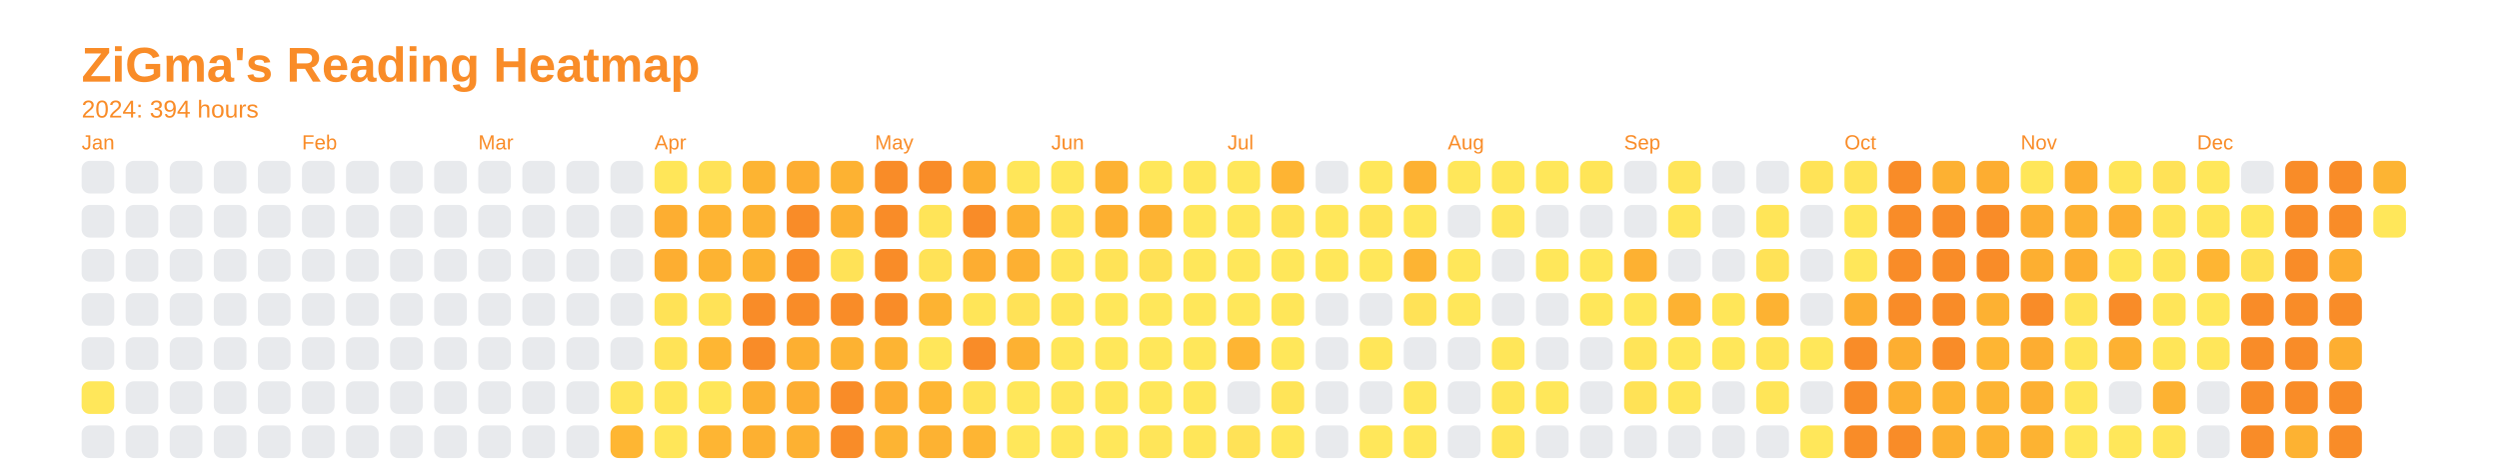
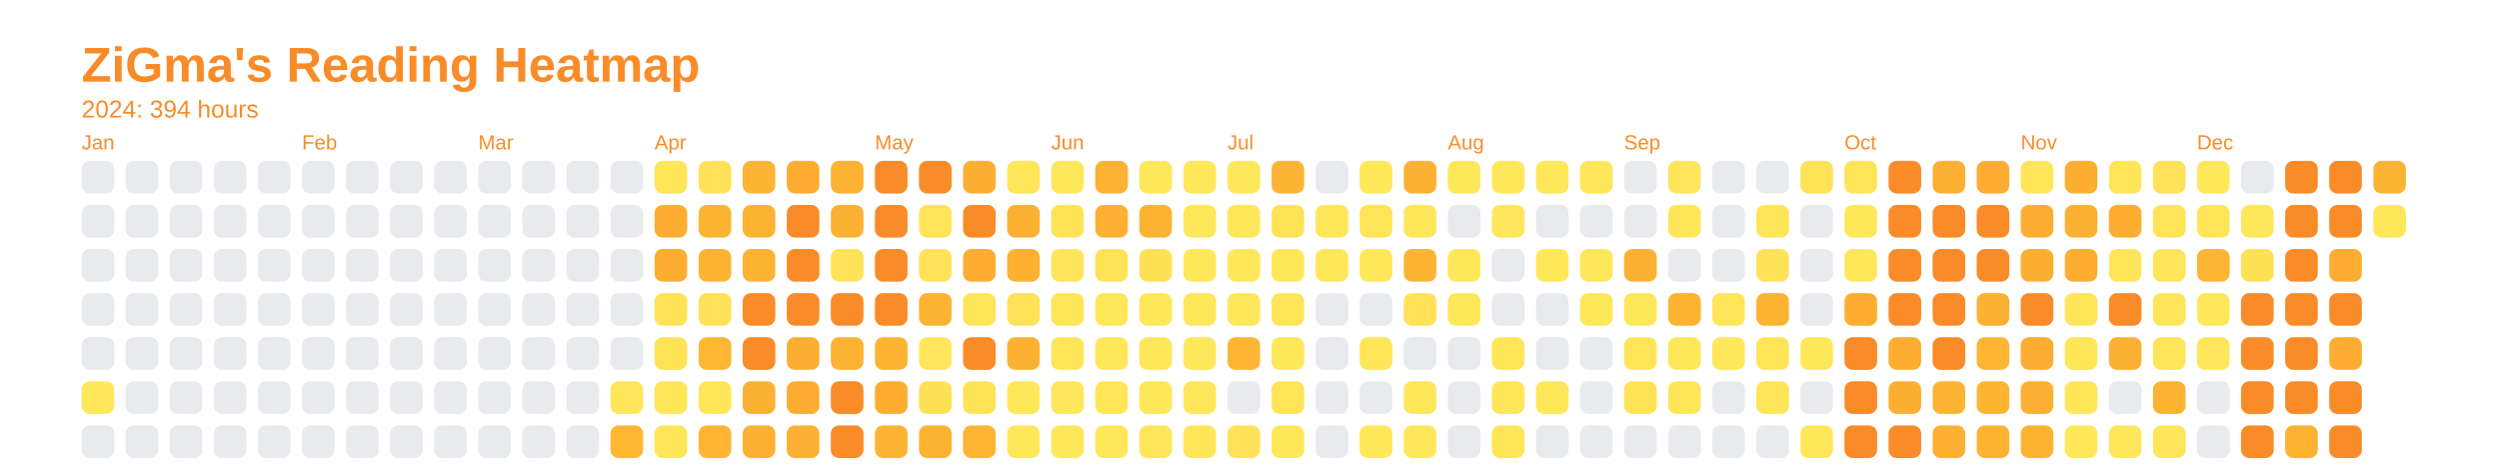
<svg xmlns="http://www.w3.org/2000/svg" baseProfile="full" height="57.5mm" version="1.1" viewBox="0,0,306.2,57.5" width="306.2mm">
  <defs />
  <rect fill="none" height="57.5" width="306.2" x="0" y="0" />
  <text fill="#f98c28" style="font-size:6px; font-family:Arial; font-weight:bold;" x="10" y="10">ZiGma's Reading Heatmap</text>
  <text fill="#f98c28" style="font-size:3px; font-family:Arial;" x="10" y="14.4">2024: 394 hours</text>
  <text fill="#f98c28" style="font-size:2.5px; font-family:Arial" x="10" y="18.3">Jan</text>
  <rect fill="#e8eaed" height="4" rx="1" ry="1" width="4" x="10" y="19.7" />
  <rect fill="#e8eaed" height="4" rx="1" ry="1" width="4" x="10" y="25.1" />
  <rect fill="#e8eaed" height="4" rx="1" ry="1" width="4" x="10" y="30.5" />
  <rect fill="#e8eaed" height="4" rx="1" ry="1" width="4" x="10" y="35.9" />
  <rect fill="#e8eaed" height="4" rx="1" ry="1" width="4" x="10" y="41.3" />
  <rect fill="#ffe75a" height="4" rx="1" ry="1" width="4" x="10" y="46.7" />
  <rect fill="#e8eaed" height="4" rx="1" ry="1" width="4" x="10" y="52.1" />
  <rect fill="#e8eaed" height="4" rx="1" ry="1" width="4" x="15.4" y="19.7" />
  <rect fill="#e8eaed" height="4" rx="1" ry="1" width="4" x="15.4" y="25.1" />
  <rect fill="#e8eaed" height="4" rx="1" ry="1" width="4" x="15.4" y="30.5" />
  <rect fill="#e8eaed" height="4" rx="1" ry="1" width="4" x="15.4" y="35.9" />
  <rect fill="#e8eaed" height="4" rx="1" ry="1" width="4" x="15.4" y="41.3" />
  <rect fill="#e8eaed" height="4" rx="1" ry="1" width="4" x="15.4" y="46.7" />
  <rect fill="#e8eaed" height="4" rx="1" ry="1" width="4" x="15.4" y="52.1" />
  <rect fill="#e8eaed" height="4" rx="1" ry="1" width="4" x="20.8" y="19.7" />
  <rect fill="#e8eaed" height="4" rx="1" ry="1" width="4" x="20.8" y="25.1" />
  <rect fill="#e8eaed" height="4" rx="1" ry="1" width="4" x="20.8" y="30.5" />
  <rect fill="#e8eaed" height="4" rx="1" ry="1" width="4" x="20.8" y="35.9" />
  <rect fill="#e8eaed" height="4" rx="1" ry="1" width="4" x="20.8" y="41.3" />
  <rect fill="#e8eaed" height="4" rx="1" ry="1" width="4" x="20.8" y="46.7" />
  <rect fill="#e8eaed" height="4" rx="1" ry="1" width="4" x="20.8" y="52.1" />
  <rect fill="#e8eaed" height="4" rx="1" ry="1" width="4" x="26.2" y="19.7" />
  <rect fill="#e8eaed" height="4" rx="1" ry="1" width="4" x="26.2" y="25.1" />
  <rect fill="#e8eaed" height="4" rx="1" ry="1" width="4" x="26.2" y="30.5" />
  <rect fill="#e8eaed" height="4" rx="1" ry="1" width="4" x="26.2" y="35.9" />
  <rect fill="#e8eaed" height="4" rx="1" ry="1" width="4" x="26.2" y="41.3" />
  <rect fill="#e8eaed" height="4" rx="1" ry="1" width="4" x="26.2" y="46.7" />
  <rect fill="#e8eaed" height="4" rx="1" ry="1" width="4" x="26.2" y="52.1" />
  <rect fill="#e8eaed" height="4" rx="1" ry="1" width="4" x="31.6" y="19.7" />
  <rect fill="#e8eaed" height="4" rx="1" ry="1" width="4" x="31.6" y="25.1" />
  <rect fill="#e8eaed" height="4" rx="1" ry="1" width="4" x="31.6" y="30.5" />
  <rect fill="#e8eaed" height="4" rx="1" ry="1" width="4" x="31.6" y="35.9" />
  <rect fill="#e8eaed" height="4" rx="1" ry="1" width="4" x="31.6" y="41.3" />
  <rect fill="#e8eaed" height="4" rx="1" ry="1" width="4" x="31.6" y="46.7" />
  <rect fill="#e8eaed" height="4" rx="1" ry="1" width="4" x="31.6" y="52.1" />
  <text fill="#f98c28" style="font-size:2.5px; font-family:Arial" x="37.0" y="18.3">Feb</text>
  <rect fill="#e8eaed" height="4" rx="1" ry="1" width="4" x="37.0" y="19.7" />
  <rect fill="#e8eaed" height="4" rx="1" ry="1" width="4" x="37.0" y="25.1" />
  <rect fill="#e8eaed" height="4" rx="1" ry="1" width="4" x="37.0" y="30.5" />
  <rect fill="#e8eaed" height="4" rx="1" ry="1" width="4" x="37.0" y="35.9" />
  <rect fill="#e8eaed" height="4" rx="1" ry="1" width="4" x="37.0" y="41.3" />
  <rect fill="#e8eaed" height="4" rx="1" ry="1" width="4" x="37.0" y="46.7" />
  <rect fill="#e8eaed" height="4" rx="1" ry="1" width="4" x="37.0" y="52.1" />
  <rect fill="#e8eaed" height="4" rx="1" ry="1" width="4" x="42.4" y="19.7" />
  <rect fill="#e8eaed" height="4" rx="1" ry="1" width="4" x="42.4" y="25.1" />
  <rect fill="#e8eaed" height="4" rx="1" ry="1" width="4" x="42.4" y="30.5" />
  <rect fill="#e8eaed" height="4" rx="1" ry="1" width="4" x="42.4" y="35.9" />
  <rect fill="#e8eaed" height="4" rx="1" ry="1" width="4" x="42.4" y="41.3" />
  <rect fill="#e8eaed" height="4" rx="1" ry="1" width="4" x="42.4" y="46.7" />
  <rect fill="#e8eaed" height="4" rx="1" ry="1" width="4" x="42.4" y="52.1" />
  <rect fill="#e8eaed" height="4" rx="1" ry="1" width="4" x="47.8" y="19.7" />
  <rect fill="#e8eaed" height="4" rx="1" ry="1" width="4" x="47.8" y="25.1" />
  <rect fill="#e8eaed" height="4" rx="1" ry="1" width="4" x="47.8" y="30.5" />
  <rect fill="#e8eaed" height="4" rx="1" ry="1" width="4" x="47.8" y="35.9" />
  <rect fill="#e8eaed" height="4" rx="1" ry="1" width="4" x="47.8" y="41.3" />
  <rect fill="#e8eaed" height="4" rx="1" ry="1" width="4" x="47.8" y="46.7" />
  <rect fill="#e8eaed" height="4" rx="1" ry="1" width="4" x="47.8" y="52.1" />
  <rect fill="#e8eaed" height="4" rx="1" ry="1" width="4" x="53.2" y="19.7" />
  <rect fill="#e8eaed" height="4" rx="1" ry="1" width="4" x="53.2" y="25.1" />
  <rect fill="#e8eaed" height="4" rx="1" ry="1" width="4" x="53.2" y="30.5" />
  <rect fill="#e8eaed" height="4" rx="1" ry="1" width="4" x="53.2" y="35.9" />
  <rect fill="#e8eaed" height="4" rx="1" ry="1" width="4" x="53.2" y="41.3" />
  <rect fill="#e8eaed" height="4" rx="1" ry="1" width="4" x="53.2" y="46.7" />
  <rect fill="#e8eaed" height="4" rx="1" ry="1" width="4" x="53.2" y="52.1" />
  <text fill="#f98c28" style="font-size:2.5px; font-family:Arial" x="58.6" y="18.3">Mar</text>
  <rect fill="#e8eaed" height="4" rx="1" ry="1" width="4" x="58.6" y="19.7" />
  <rect fill="#e8eaed" height="4" rx="1" ry="1" width="4" x="58.6" y="25.1" />
  <rect fill="#e8eaed" height="4" rx="1" ry="1" width="4" x="58.6" y="30.5" />
  <rect fill="#e8eaed" height="4" rx="1" ry="1" width="4" x="58.6" y="35.9" />
  <rect fill="#e8eaed" height="4" rx="1" ry="1" width="4" x="58.6" y="41.3" />
  <rect fill="#e8eaed" height="4" rx="1" ry="1" width="4" x="58.6" y="46.7" />
  <rect fill="#e8eaed" height="4" rx="1" ry="1" width="4" x="58.6" y="52.1" />
  <rect fill="#e8eaed" height="4" rx="1" ry="1" width="4" x="64" y="19.7" />
  <rect fill="#e8eaed" height="4" rx="1" ry="1" width="4" x="64" y="25.1" />
  <rect fill="#e8eaed" height="4" rx="1" ry="1" width="4" x="64" y="30.5" />
  <rect fill="#e8eaed" height="4" rx="1" ry="1" width="4" x="64" y="35.9" />
  <rect fill="#e8eaed" height="4" rx="1" ry="1" width="4" x="64" y="41.3" />
  <rect fill="#e8eaed" height="4" rx="1" ry="1" width="4" x="64" y="46.7" />
  <rect fill="#e8eaed" height="4" rx="1" ry="1" width="4" x="64" y="52.1" />
  <rect fill="#e8eaed" height="4" rx="1" ry="1" width="4" x="69.4" y="19.7" />
  <rect fill="#e8eaed" height="4" rx="1" ry="1" width="4" x="69.4" y="25.1" />
  <rect fill="#e8eaed" height="4" rx="1" ry="1" width="4" x="69.4" y="30.5" />
  <rect fill="#e8eaed" height="4" rx="1" ry="1" width="4" x="69.4" y="35.9" />
  <rect fill="#e8eaed" height="4" rx="1" ry="1" width="4" x="69.4" y="41.3" />
  <rect fill="#e8eaed" height="4" rx="1" ry="1" width="4" x="69.4" y="46.7" />
  <rect fill="#e8eaed" height="4" rx="1" ry="1" width="4" x="69.4" y="52.1" />
  <rect fill="#e8eaed" height="4" rx="1" ry="1" width="4" x="74.8" y="19.7" />
  <rect fill="#e8eaed" height="4" rx="1" ry="1" width="4" x="74.8" y="25.1" />
  <rect fill="#e8eaed" height="4" rx="1" ry="1" width="4" x="74.8" y="30.5" />
  <rect fill="#e8eaed" height="4" rx="1" ry="1" width="4" x="74.8" y="35.9" />
  <rect fill="#e8eaed" height="4" rx="1" ry="1" width="4" x="74.8" y="41.3" />
  <rect fill="#ffe559" height="4" rx="1" ry="1" width="4" x="74.8" y="46.7" />
  <rect fill="#feb633" height="4" rx="1" ry="1" width="4" x="74.8" y="52.1" />
  <text fill="#f98c28" style="font-size:2.5px; font-family:Arial" x="80.2" y="18.3">Apr</text>
  <rect fill="#ffe659" height="4" rx="1" ry="1" width="4" x="80.2" y="19.7" />
  <rect fill="#fdae31" height="4" rx="1" ry="1" width="4" x="80.2" y="25.1" />
  <rect fill="#fdae31" height="4" rx="1" ry="1" width="4" x="80.2" y="30.5" />
  <rect fill="#ffe256" height="4" rx="1" ry="1" width="4" x="80.2" y="35.9" />
  <rect fill="#ffe357" height="4" rx="1" ry="1" width="4" x="80.2" y="41.3" />
  <rect fill="#ffe659" height="4" rx="1" ry="1" width="4" x="80.2" y="46.7" />
  <rect fill="#ffe659" height="4" rx="1" ry="1" width="4" x="80.2" y="52.1" />
  <rect fill="#ffe257" height="4" rx="1" ry="1" width="4" x="85.6" y="19.7" />
  <rect fill="#feb433" height="4" rx="1" ry="1" width="4" x="85.6" y="25.1" />
  <rect fill="#fdb332" height="4" rx="1" ry="1" width="4" x="85.6" y="30.5" />
  <rect fill="#ffe257" height="4" rx="1" ry="1" width="4" x="85.6" y="35.9" />
  <rect fill="#feb633" height="4" rx="1" ry="1" width="4" x="85.6" y="41.3" />
  <rect fill="#ffe659" height="4" rx="1" ry="1" width="4" x="85.6" y="46.7" />
  <rect fill="#feb533" height="4" rx="1" ry="1" width="4" x="85.6" y="52.1" />
  <rect fill="#fdb432" height="4" rx="1" ry="1" width="4" x="91" y="19.7" />
  <rect fill="#fdb232" height="4" rx="1" ry="1" width="4" x="91" y="25.1" />
  <rect fill="#fdb332" height="4" rx="1" ry="1" width="4" x="91" y="30.5" />
  <rect fill="#f98c28" height="4" rx="1" ry="1" width="4" x="91" y="35.9" />
  <rect fill="#f98c28" height="4" rx="1" ry="1" width="4" x="91" y="41.3" />
  <rect fill="#fdb132" height="4" rx="1" ry="1" width="4" x="91" y="46.7" />
  <rect fill="#fdb031" height="4" rx="1" ry="1" width="4" x="91" y="52.1" />
  <rect fill="#fdad31" height="4" rx="1" ry="1" width="4" x="96.4" y="19.7" />
  <rect fill="#f98c28" height="4" rx="1" ry="1" width="4" x="96.4" y="25.1" />
  <rect fill="#f98c28" height="4" rx="1" ry="1" width="4" x="96.4" y="30.5" />
  <rect fill="#f98c28" height="4" rx="1" ry="1" width="4" x="96.4" y="35.9" />
  <rect fill="#fdaf31" height="4" rx="1" ry="1" width="4" x="96.4" y="41.3" />
  <rect fill="#fdad31" height="4" rx="1" ry="1" width="4" x="96.4" y="46.7" />
  <rect fill="#fdb132" height="4" rx="1" ry="1" width="4" x="96.4" y="52.1" />
  <rect fill="#fdb232" height="4" rx="1" ry="1" width="4" x="101.8" y="19.7" />
  <rect fill="#fdb132" height="4" rx="1" ry="1" width="4" x="101.8" y="25.1" />
  <rect fill="#ffe257" height="4" rx="1" ry="1" width="4" x="101.8" y="30.5" />
  <rect fill="#f98c28" height="4" rx="1" ry="1" width="4" x="101.8" y="35.9" />
  <rect fill="#fdb232" height="4" rx="1" ry="1" width="4" x="101.8" y="41.3" />
  <rect fill="#f98c28" height="4" rx="1" ry="1" width="4" x="101.8" y="46.7" />
  <rect fill="#f98c28" height="4" rx="1" ry="1" width="4" x="101.8" y="52.1" />
  <text fill="#f98c28" style="font-size:2.5px; font-family:Arial" x="107.2" y="18.3">May</text>
  <rect fill="#f98c28" height="4" rx="1" ry="1" width="4" x="107.2" y="19.7" />
  <rect fill="#f98c28" height="4" rx="1" ry="1" width="4" x="107.2" y="25.1" />
  <rect fill="#f98c28" height="4" rx="1" ry="1" width="4" x="107.2" y="30.5" />
  <rect fill="#f98c28" height="4" rx="1" ry="1" width="4" x="107.2" y="35.9" />
  <rect fill="#fdb433" height="4" rx="1" ry="1" width="4" x="107.2" y="41.3" />
  <rect fill="#fdad31" height="4" rx="1" ry="1" width="4" x="107.2" y="46.7" />
  <rect fill="#fdb433" height="4" rx="1" ry="1" width="4" x="107.2" y="52.1" />
  <rect fill="#f98c28" height="4" rx="1" ry="1" width="4" x="112.6" y="19.7" />
  <rect fill="#ffe458" height="4" rx="1" ry="1" width="4" x="112.6" y="25.1" />
  <rect fill="#ffe257" height="4" rx="1" ry="1" width="4" x="112.6" y="30.5" />
  <rect fill="#fdb332" height="4" rx="1" ry="1" width="4" x="112.6" y="35.9" />
  <rect fill="#ffe65a" height="4" rx="1" ry="1" width="4" x="112.6" y="41.3" />
-   <rect fill="#feb633" height="4" rx="1" ry="1" width="4" x="112.6" y="46.7" />
+   <rect fill="#ffe156" height="4" rx="1" ry="1" width="4" x="112.6" y="46.7" />
  <rect fill="#fdb232" height="4" rx="1" ry="1" width="4" x="112.6" y="52.1" />
  <rect fill="#fdaf31" height="4" rx="1" ry="1" width="4" x="118" y="19.7" />
  <rect fill="#f98c28" height="4" rx="1" ry="1" width="4" x="118" y="25.1" />
  <rect fill="#fdad31" height="4" rx="1" ry="1" width="4" x="118" y="30.5" />
  <rect fill="#ffe558" height="4" rx="1" ry="1" width="4" x="118" y="35.9" />
  <rect fill="#f98c28" height="4" rx="1" ry="1" width="4" x="118" y="41.3" />
  <rect fill="#ffe357" height="4" rx="1" ry="1" width="4" x="118" y="46.7" />
  <rect fill="#feb533" height="4" rx="1" ry="1" width="4" x="118" y="52.1" />
  <rect fill="#ffe659" height="4" rx="1" ry="1" width="4" x="123.4" y="19.7" />
  <rect fill="#fdb132" height="4" rx="1" ry="1" width="4" x="123.4" y="25.1" />
  <rect fill="#fdb032" height="4" rx="1" ry="1" width="4" x="123.4" y="30.5" />
  <rect fill="#ffe257" height="4" rx="1" ry="1" width="4" x="123.4" y="35.9" />
  <rect fill="#fdb132" height="4" rx="1" ry="1" width="4" x="123.4" y="41.3" />
  <rect fill="#ffe75a" height="4" rx="1" ry="1" width="4" x="123.4" y="46.7" />
  <rect fill="#ffe75a" height="4" rx="1" ry="1" width="4" x="123.4" y="52.1" />
  <text fill="#f98c28" style="font-size:2.5px; font-family:Arial" x="128.8" y="18.3">Jun</text>
  <rect fill="#ffe75a" height="4" rx="1" ry="1" width="4" x="128.8" y="19.7" />
  <rect fill="#ffe357" height="4" rx="1" ry="1" width="4" x="128.8" y="25.1" />
  <rect fill="#ffe559" height="4" rx="1" ry="1" width="4" x="128.8" y="30.5" />
  <rect fill="#ffe558" height="4" rx="1" ry="1" width="4" x="128.8" y="35.9" />
  <rect fill="#ffe659" height="4" rx="1" ry="1" width="4" x="128.8" y="41.3" />
  <rect fill="#ffe65a" height="4" rx="1" ry="1" width="4" x="128.8" y="46.7" />
  <rect fill="#ffe75a" height="4" rx="1" ry="1" width="4" x="128.8" y="52.1" />
  <rect fill="#fdb232" height="4" rx="1" ry="1" width="4" x="134.2" y="19.7" />
  <rect fill="#fdb031" height="4" rx="1" ry="1" width="4" x="134.2" y="25.1" />
  <rect fill="#ffe357" height="4" rx="1" ry="1" width="4" x="134.2" y="30.5" />
  <rect fill="#ffe75a" height="4" rx="1" ry="1" width="4" x="134.2" y="35.9" />
  <rect fill="#ffe75a" height="4" rx="1" ry="1" width="4" x="134.2" y="41.3" />
  <rect fill="#ffe659" height="4" rx="1" ry="1" width="4" x="134.2" y="46.7" />
  <rect fill="#ffe75a" height="4" rx="1" ry="1" width="4" x="134.2" y="52.1" />
  <rect fill="#ffe75a" height="4" rx="1" ry="1" width="4" x="139.6" y="19.7" />
  <rect fill="#fdb232" height="4" rx="1" ry="1" width="4" x="139.6" y="25.1" />
  <rect fill="#ffe156" height="4" rx="1" ry="1" width="4" x="139.6" y="30.5" />
  <rect fill="#ffe75a" height="4" rx="1" ry="1" width="4" x="139.6" y="35.9" />
  <rect fill="#ffe75a" height="4" rx="1" ry="1" width="4" x="139.6" y="41.3" />
  <rect fill="#ffe75a" height="4" rx="1" ry="1" width="4" x="139.6" y="46.7" />
  <rect fill="#ffe559" height="4" rx="1" ry="1" width="4" x="139.6" y="52.1" />
  <rect fill="#ffe75a" height="4" rx="1" ry="1" width="4" x="145" y="19.7" />
  <rect fill="#ffe75a" height="4" rx="1" ry="1" width="4" x="145" y="25.1" />
  <rect fill="#ffe75a" height="4" rx="1" ry="1" width="4" x="145" y="30.5" />
  <rect fill="#ffe75a" height="4" rx="1" ry="1" width="4" x="145" y="35.9" />
  <rect fill="#ffe75a" height="4" rx="1" ry="1" width="4" x="145" y="41.3" />
  <rect fill="#ffe75a" height="4" rx="1" ry="1" width="4" x="145" y="46.7" />
  <rect fill="#ffe659" height="4" rx="1" ry="1" width="4" x="145" y="52.1" />
  <text fill="#f98c28" style="font-size:2.5px; font-family:Arial" x="150.4" y="18.3">Jul</text>
  <rect fill="#ffe75a" height="4" rx="1" ry="1" width="4" x="150.4" y="19.7" />
  <rect fill="#ffe75a" height="4" rx="1" ry="1" width="4" x="150.4" y="25.1" />
  <rect fill="#ffe75a" height="4" rx="1" ry="1" width="4" x="150.4" y="30.5" />
  <rect fill="#ffe75a" height="4" rx="1" ry="1" width="4" x="150.4" y="35.9" />
  <rect fill="#feb533" height="4" rx="1" ry="1" width="4" x="150.4" y="41.3" />
  <rect fill="#e8eaed" height="4" rx="1" ry="1" width="4" x="150.4" y="46.7" />
  <rect fill="#ffe257" height="4" rx="1" ry="1" width="4" x="150.4" y="52.1" />
  <rect fill="#feb433" height="4" rx="1" ry="1" width="4" x="155.8" y="19.7" />
  <rect fill="#ffe357" height="4" rx="1" ry="1" width="4" x="155.8" y="25.1" />
  <rect fill="#ffe75a" height="4" rx="1" ry="1" width="4" x="155.8" y="30.5" />
  <rect fill="#ffe659" height="4" rx="1" ry="1" width="4" x="155.8" y="35.9" />
  <rect fill="#ffe75a" height="4" rx="1" ry="1" width="4" x="155.8" y="41.3" />
  <rect fill="#ffe458" height="4" rx="1" ry="1" width="4" x="155.8" y="46.7" />
  <rect fill="#ffe75a" height="4" rx="1" ry="1" width="4" x="155.8" y="52.1" />
  <rect fill="#e8eaed" height="4" rx="1" ry="1" width="4" x="161.2" y="19.7" />
  <rect fill="#ffe75a" height="4" rx="1" ry="1" width="4" x="161.2" y="25.1" />
  <rect fill="#ffe75a" height="4" rx="1" ry="1" width="4" x="161.2" y="30.5" />
  <rect fill="#e8eaed" height="4" rx="1" ry="1" width="4" x="161.2" y="35.9" />
  <rect fill="#e8eaed" height="4" rx="1" ry="1" width="4" x="161.2" y="41.3" />
  <rect fill="#e8eaed" height="4" rx="1" ry="1" width="4" x="161.2" y="46.7" />
  <rect fill="#e8eaed" height="4" rx="1" ry="1" width="4" x="161.2" y="52.1" />
  <rect fill="#ffe75a" height="4" rx="1" ry="1" width="4" x="166.6" y="19.7" />
  <rect fill="#ffe458" height="4" rx="1" ry="1" width="4" x="166.6" y="25.1" />
  <rect fill="#ffe75a" height="4" rx="1" ry="1" width="4" x="166.6" y="30.5" />
  <rect fill="#e8eaed" height="4" rx="1" ry="1" width="4" x="166.6" y="35.9" />
  <rect fill="#ffe659" height="4" rx="1" ry="1" width="4" x="166.6" y="41.3" />
  <rect fill="#e8eaed" height="4" rx="1" ry="1" width="4" x="166.6" y="46.7" />
  <rect fill="#ffe75a" height="4" rx="1" ry="1" width="4" x="166.6" y="52.1" />
  <rect fill="#fdb132" height="4" rx="1" ry="1" width="4" x="172" y="19.7" />
  <rect fill="#ffe75a" height="4" rx="1" ry="1" width="4" x="172" y="25.1" />
  <rect fill="#fdb433" height="4" rx="1" ry="1" width="4" x="172" y="30.5" />
  <rect fill="#ffe257" height="4" rx="1" ry="1" width="4" x="172" y="35.9" />
  <rect fill="#e8eaed" height="4" rx="1" ry="1" width="4" x="172" y="41.3" />
  <rect fill="#ffe75a" height="4" rx="1" ry="1" width="4" x="172" y="46.7" />
  <rect fill="#ffe75a" height="4" rx="1" ry="1" width="4" x="172" y="52.1" />
  <text fill="#f98c28" style="font-size:2.5px; font-family:Arial" x="177.4" y="18.3">Aug</text>
  <rect fill="#ffe75a" height="4" rx="1" ry="1" width="4" x="177.4" y="19.7" />
  <rect fill="#e8eaed" height="4" rx="1" ry="1" width="4" x="177.4" y="25.1" />
  <rect fill="#ffe75a" height="4" rx="1" ry="1" width="4" x="177.4" y="30.5" />
  <rect fill="#ffe75a" height="4" rx="1" ry="1" width="4" x="177.4" y="35.9" />
  <rect fill="#e8eaed" height="4" rx="1" ry="1" width="4" x="177.4" y="41.3" />
  <rect fill="#e8eaed" height="4" rx="1" ry="1" width="4" x="177.4" y="46.7" />
  <rect fill="#e8eaed" height="4" rx="1" ry="1" width="4" x="177.4" y="52.1" />
  <rect fill="#ffe75a" height="4" rx="1" ry="1" width="4" x="182.8" y="19.7" />
  <rect fill="#ffe65a" height="4" rx="1" ry="1" width="4" x="182.8" y="25.1" />
  <rect fill="#e8eaed" height="4" rx="1" ry="1" width="4" x="182.8" y="30.5" />
  <rect fill="#e8eaed" height="4" rx="1" ry="1" width="4" x="182.8" y="35.9" />
  <rect fill="#ffe659" height="4" rx="1" ry="1" width="4" x="182.8" y="41.3" />
  <rect fill="#ffe659" height="4" rx="1" ry="1" width="4" x="182.8" y="46.7" />
  <rect fill="#ffe558" height="4" rx="1" ry="1" width="4" x="182.8" y="52.1" />
  <rect fill="#ffe75a" height="4" rx="1" ry="1" width="4" x="188.2" y="19.7" />
  <rect fill="#e8eaed" height="4" rx="1" ry="1" width="4" x="188.2" y="25.1" />
  <rect fill="#ffe75a" height="4" rx="1" ry="1" width="4" x="188.2" y="30.5" />
  <rect fill="#e8eaed" height="4" rx="1" ry="1" width="4" x="188.2" y="35.9" />
  <rect fill="#e8eaed" height="4" rx="1" ry="1" width="4" x="188.2" y="41.3" />
  <rect fill="#ffe75a" height="4" rx="1" ry="1" width="4" x="188.2" y="46.7" />
  <rect fill="#e8eaed" height="4" rx="1" ry="1" width="4" x="188.2" y="52.1" />
  <rect fill="#ffe558" height="4" rx="1" ry="1" width="4" x="193.6" y="19.7" />
  <rect fill="#e8eaed" height="4" rx="1" ry="1" width="4" x="193.6" y="25.1" />
  <rect fill="#ffe75a" height="4" rx="1" ry="1" width="4" x="193.6" y="30.5" />
  <rect fill="#ffe75a" height="4" rx="1" ry="1" width="4" x="193.6" y="35.9" />
  <rect fill="#e8eaed" height="4" rx="1" ry="1" width="4" x="193.6" y="41.3" />
  <rect fill="#e8eaed" height="4" rx="1" ry="1" width="4" x="193.6" y="46.7" />
  <rect fill="#e8eaed" height="4" rx="1" ry="1" width="4" x="193.6" y="52.1" />
  <text fill="#f98c28" style="font-size:2.5px; font-family:Arial" x="199" y="18.3">Sep</text>
  <rect fill="#e8eaed" height="4" rx="1" ry="1" width="4" x="199" y="19.7" />
  <rect fill="#e8eaed" height="4" rx="1" ry="1" width="4" x="199" y="25.1" />
  <rect fill="#fdb132" height="4" rx="1" ry="1" width="4" x="199" y="30.5" />
  <rect fill="#ffe75a" height="4" rx="1" ry="1" width="4" x="199" y="35.9" />
  <rect fill="#ffe458" height="4" rx="1" ry="1" width="4" x="199" y="41.3" />
  <rect fill="#ffe256" height="4" rx="1" ry="1" width="4" x="199" y="46.7" />
  <rect fill="#e8eaed" height="4" rx="1" ry="1" width="4" x="199" y="52.1" />
  <rect fill="#ffe559" height="4" rx="1" ry="1" width="4" x="204.4" y="19.7" />
  <rect fill="#ffe659" height="4" rx="1" ry="1" width="4" x="204.4" y="25.1" />
  <rect fill="#e8eaed" height="4" rx="1" ry="1" width="4" x="204.4" y="30.5" />
  <rect fill="#fdb232" height="4" rx="1" ry="1" width="4" x="204.4" y="35.9" />
  <rect fill="#ffe75a" height="4" rx="1" ry="1" width="4" x="204.4" y="41.3" />
  <rect fill="#ffe659" height="4" rx="1" ry="1" width="4" x="204.4" y="46.7" />
  <rect fill="#e8eaed" height="4" rx="1" ry="1" width="4" x="204.4" y="52.1" />
  <rect fill="#e8eaed" height="4" rx="1" ry="1" width="4" x="209.8" y="19.7" />
  <rect fill="#e8eaed" height="4" rx="1" ry="1" width="4" x="209.8" y="25.1" />
  <rect fill="#e8eaed" height="4" rx="1" ry="1" width="4" x="209.8" y="30.5" />
  <rect fill="#ffe659" height="4" rx="1" ry="1" width="4" x="209.8" y="35.9" />
  <rect fill="#ffe75a" height="4" rx="1" ry="1" width="4" x="209.8" y="41.3" />
  <rect fill="#e8eaed" height="4" rx="1" ry="1" width="4" x="209.8" y="46.7" />
  <rect fill="#e8eaed" height="4" rx="1" ry="1" width="4" x="209.8" y="52.1" />
  <rect fill="#e8eaed" height="4" rx="1" ry="1" width="4" x="215.2" y="19.7" />
  <rect fill="#ffe558" height="4" rx="1" ry="1" width="4" x="215.2" y="25.1" />
  <rect fill="#ffe257" height="4" rx="1" ry="1" width="4" x="215.2" y="30.5" />
  <rect fill="#fdb232" height="4" rx="1" ry="1" width="4" x="215.2" y="35.9" />
  <rect fill="#ffe458" height="4" rx="1" ry="1" width="4" x="215.2" y="41.3" />
  <rect fill="#ffe558" height="4" rx="1" ry="1" width="4" x="215.2" y="46.7" />
  <rect fill="#e8eaed" height="4" rx="1" ry="1" width="4" x="215.2" y="52.1" />
  <rect fill="#ffe357" height="4" rx="1" ry="1" width="4" x="220.6" y="19.7" />
  <rect fill="#e8eaed" height="4" rx="1" ry="1" width="4" x="220.6" y="25.1" />
  <rect fill="#e8eaed" height="4" rx="1" ry="1" width="4" x="220.6" y="30.5" />
  <rect fill="#e8eaed" height="4" rx="1" ry="1" width="4" x="220.6" y="35.9" />
  <rect fill="#ffe75a" height="4" rx="1" ry="1" width="4" x="220.6" y="41.3" />
  <rect fill="#e8eaed" height="4" rx="1" ry="1" width="4" x="220.6" y="46.7" />
  <rect fill="#ffe75a" height="4" rx="1" ry="1" width="4" x="220.6" y="52.1" />
  <text fill="#f98c28" style="font-size:2.5px; font-family:Arial" x="226" y="18.3">Oct</text>
  <rect fill="#ffe458" height="4" rx="1" ry="1" width="4" x="226" y="19.7" />
  <rect fill="#ffe75a" height="4" rx="1" ry="1" width="4" x="226" y="25.1" />
  <rect fill="#ffe75a" height="4" rx="1" ry="1" width="4" x="226" y="30.5" />
  <rect fill="#fdae31" height="4" rx="1" ry="1" width="4" x="226" y="35.9" />
  <rect fill="#f98c28" height="4" rx="1" ry="1" width="4" x="226" y="41.3" />
  <rect fill="#f98c28" height="4" rx="1" ry="1" width="4" x="226" y="46.7" />
  <rect fill="#f98c28" height="4" rx="1" ry="1" width="4" x="226" y="52.1" />
  <rect fill="#f98c28" height="4" rx="1" ry="1" width="4" x="231.4" y="19.7" />
  <rect fill="#f98c28" height="4" rx="1" ry="1" width="4" x="231.4" y="25.1" />
  <rect fill="#f98c28" height="4" rx="1" ry="1" width="4" x="231.4" y="30.5" />
  <rect fill="#f98c28" height="4" rx="1" ry="1" width="4" x="231.4" y="35.9" />
  <rect fill="#fdae31" height="4" rx="1" ry="1" width="4" x="231.4" y="41.3" />
  <rect fill="#fdaf31" height="4" rx="1" ry="1" width="4" x="231.4" y="46.7" />
  <rect fill="#f98c28" height="4" rx="1" ry="1" width="4" x="231.4" y="52.1" />
  <rect fill="#fdb132" height="4" rx="1" ry="1" width="4" x="236.8" y="19.7" />
  <rect fill="#f98c28" height="4" rx="1" ry="1" width="4" x="236.8" y="25.1" />
  <rect fill="#f98c28" height="4" rx="1" ry="1" width="4" x="236.8" y="30.5" />
  <rect fill="#f98c28" height="4" rx="1" ry="1" width="4" x="236.8" y="35.9" />
  <rect fill="#f98c28" height="4" rx="1" ry="1" width="4" x="236.8" y="41.3" />
  <rect fill="#feb433" height="4" rx="1" ry="1" width="4" x="236.8" y="46.7" />
  <rect fill="#fdb031" height="4" rx="1" ry="1" width="4" x="236.8" y="52.1" />
  <rect fill="#fdad31" height="4" rx="1" ry="1" width="4" x="242.2" y="19.7" />
  <rect fill="#f98c28" height="4" rx="1" ry="1" width="4" x="242.2" y="25.1" />
  <rect fill="#f98c28" height="4" rx="1" ry="1" width="4" x="242.2" y="30.5" />
  <rect fill="#fdb132" height="4" rx="1" ry="1" width="4" x="242.2" y="35.9" />
  <rect fill="#feb533" height="4" rx="1" ry="1" width="4" x="242.2" y="41.3" />
  <rect fill="#fdb433" height="4" rx="1" ry="1" width="4" x="242.2" y="46.7" />
  <rect fill="#fdb332" height="4" rx="1" ry="1" width="4" x="242.2" y="52.1" />
  <text fill="#f98c28" style="font-size:2.5px; font-family:Arial" x="247.6" y="18.3">Nov</text>
  <rect fill="#ffe659" height="4" rx="1" ry="1" width="4" x="247.6" y="19.7" />
  <rect fill="#fdad31" height="4" rx="1" ry="1" width="4" x="247.6" y="25.1" />
  <rect fill="#fdaf31" height="4" rx="1" ry="1" width="4" x="247.6" y="30.5" />
  <rect fill="#f98c28" height="4" rx="1" ry="1" width="4" x="247.6" y="35.9" />
  <rect fill="#fdad31" height="4" rx="1" ry="1" width="4" x="247.6" y="41.3" />
  <rect fill="#fdb032" height="4" rx="1" ry="1" width="4" x="247.6" y="46.7" />
  <rect fill="#fdb332" height="4" rx="1" ry="1" width="4" x="247.6" y="52.1" />
  <rect fill="#fdaf31" height="4" rx="1" ry="1" width="4" x="253" y="19.7" />
  <rect fill="#fdb132" height="4" rx="1" ry="1" width="4" x="253" y="25.1" />
  <rect fill="#fdae31" height="4" rx="1" ry="1" width="4" x="253" y="30.5" />
  <rect fill="#ffe458" height="4" rx="1" ry="1" width="4" x="253" y="35.9" />
  <rect fill="#ffe558" height="4" rx="1" ry="1" width="4" x="253" y="41.3" />
  <rect fill="#ffe659" height="4" rx="1" ry="1" width="4" x="253" y="46.7" />
  <rect fill="#ffe75a" height="4" rx="1" ry="1" width="4" x="253" y="52.1" />
  <rect fill="#ffe558" height="4" rx="1" ry="1" width="4" x="258.4" y="19.7" />
  <rect fill="#fdae31" height="4" rx="1" ry="1" width="4" x="258.4" y="25.1" />
  <rect fill="#ffe659" height="4" rx="1" ry="1" width="4" x="258.4" y="30.5" />
  <rect fill="#f98c28" height="4" rx="1" ry="1" width="4" x="258.4" y="35.9" />
  <rect fill="#fdb132" height="4" rx="1" ry="1" width="4" x="258.4" y="41.3" />
  <rect fill="#e8eaed" height="4" rx="1" ry="1" width="4" x="258.4" y="46.7" />
  <rect fill="#ffe75a" height="4" rx="1" ry="1" width="4" x="258.4" y="52.1" />
  <rect fill="#ffe257" height="4" rx="1" ry="1" width="4" x="263.8" y="19.7" />
  <rect fill="#ffe458" height="4" rx="1" ry="1" width="4" x="263.8" y="25.1" />
  <rect fill="#ffe559" height="4" rx="1" ry="1" width="4" x="263.8" y="30.5" />
  <rect fill="#ffe559" height="4" rx="1" ry="1" width="4" x="263.8" y="35.9" />
  <rect fill="#ffe558" height="4" rx="1" ry="1" width="4" x="263.8" y="41.3" />
  <rect fill="#fdb232" height="4" rx="1" ry="1" width="4" x="263.8" y="46.7" />
  <rect fill="#ffe559" height="4" rx="1" ry="1" width="4" x="263.8" y="52.1" />
  <text fill="#f98c28" style="font-size:2.5px; font-family:Arial" x="269.2" y="18.3">Dec</text>
  <rect fill="#ffe75a" height="4" rx="1" ry="1" width="4" x="269.2" y="19.7" />
  <rect fill="#ffe558" height="4" rx="1" ry="1" width="4" x="269.2" y="25.1" />
  <rect fill="#feb533" height="4" rx="1" ry="1" width="4" x="269.2" y="30.5" />
  <rect fill="#ffe75a" height="4" rx="1" ry="1" width="4" x="269.2" y="35.9" />
  <rect fill="#ffe65a" height="4" rx="1" ry="1" width="4" x="269.2" y="41.3" />
  <rect fill="#e8eaed" height="4" rx="1" ry="1" width="4" x="269.2" y="46.7" />
  <rect fill="#e8eaed" height="4" rx="1" ry="1" width="4" x="269.2" y="52.1" />
  <rect fill="#e8eaed" height="4" rx="1" ry="1" width="4" x="274.6" y="19.7" />
  <rect fill="#ffe75a" height="4" rx="1" ry="1" width="4" x="274.6" y="25.1" />
  <rect fill="#ffe156" height="4" rx="1" ry="1" width="4" x="274.6" y="30.5" />
  <rect fill="#f98c28" height="4" rx="1" ry="1" width="4" x="274.6" y="35.9" />
  <rect fill="#f98c28" height="4" rx="1" ry="1" width="4" x="274.6" y="41.3" />
  <rect fill="#f98c28" height="4" rx="1" ry="1" width="4" x="274.6" y="46.7" />
  <rect fill="#f98c28" height="4" rx="1" ry="1" width="4" x="274.6" y="52.1" />
  <rect fill="#f98c28" height="4" rx="1" ry="1" width="4" x="280" y="19.7" />
  <rect fill="#f98c28" height="4" rx="1" ry="1" width="4" x="280" y="25.1" />
  <rect fill="#f98c28" height="4" rx="1" ry="1" width="4" x="280" y="30.5" />
  <rect fill="#f98c28" height="4" rx="1" ry="1" width="4" x="280" y="35.9" />
  <rect fill="#f98c28" height="4" rx="1" ry="1" width="4" x="280" y="41.3" />
  <rect fill="#f98c28" height="4" rx="1" ry="1" width="4" x="280" y="46.7" />
  <rect fill="#fdb232" height="4" rx="1" ry="1" width="4" x="280" y="52.1" />
  <rect fill="#f98c28" height="4" rx="1" ry="1" width="4" x="285.4" y="19.7" />
  <rect fill="#f98c28" height="4" rx="1" ry="1" width="4" x="285.4" y="25.1" />
  <rect fill="#fdad31" height="4" rx="1" ry="1" width="4" x="285.4" y="30.5" />
  <rect fill="#f98c28" height="4" rx="1" ry="1" width="4" x="285.4" y="35.9" />
  <rect fill="#fdae31" height="4" rx="1" ry="1" width="4" x="285.4" y="41.3" />
  <rect fill="#f98c28" height="4" rx="1" ry="1" width="4" x="285.4" y="46.7" />
  <rect fill="#f98c28" height="4" rx="1" ry="1" width="4" x="285.4" y="52.1" />
  <rect fill="#fdb433" height="4" rx="1" ry="1" width="4" x="290.8" y="19.7" />
  <rect fill="#ffe75a" height="4" rx="1" ry="1" width="4" x="290.8" y="25.1" />
</svg>
